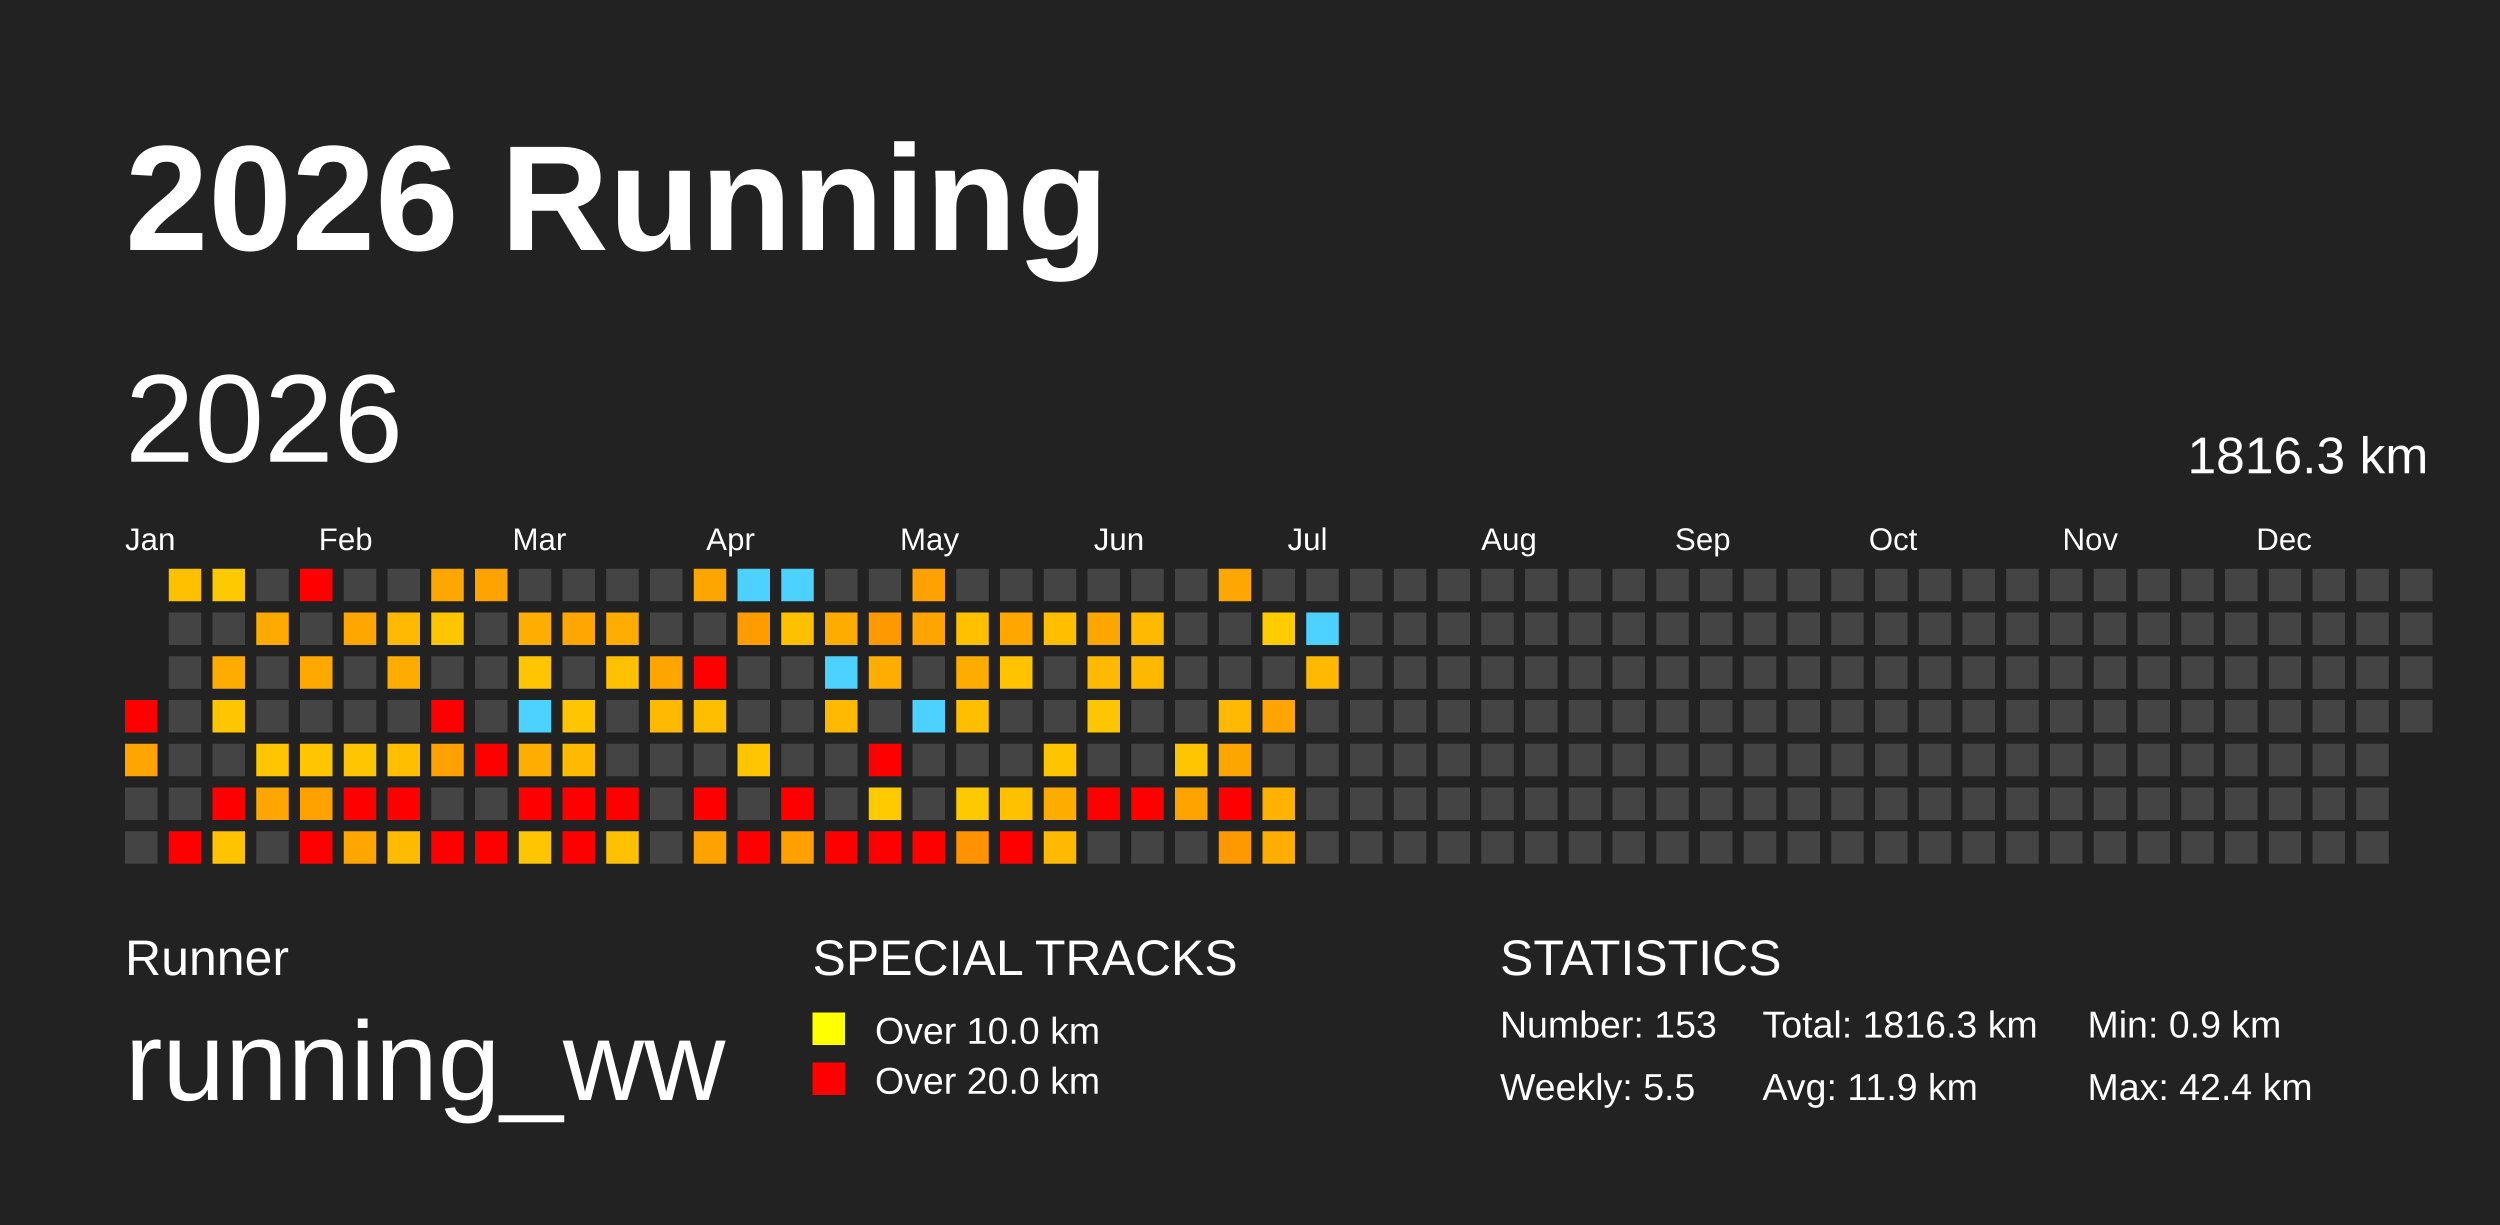
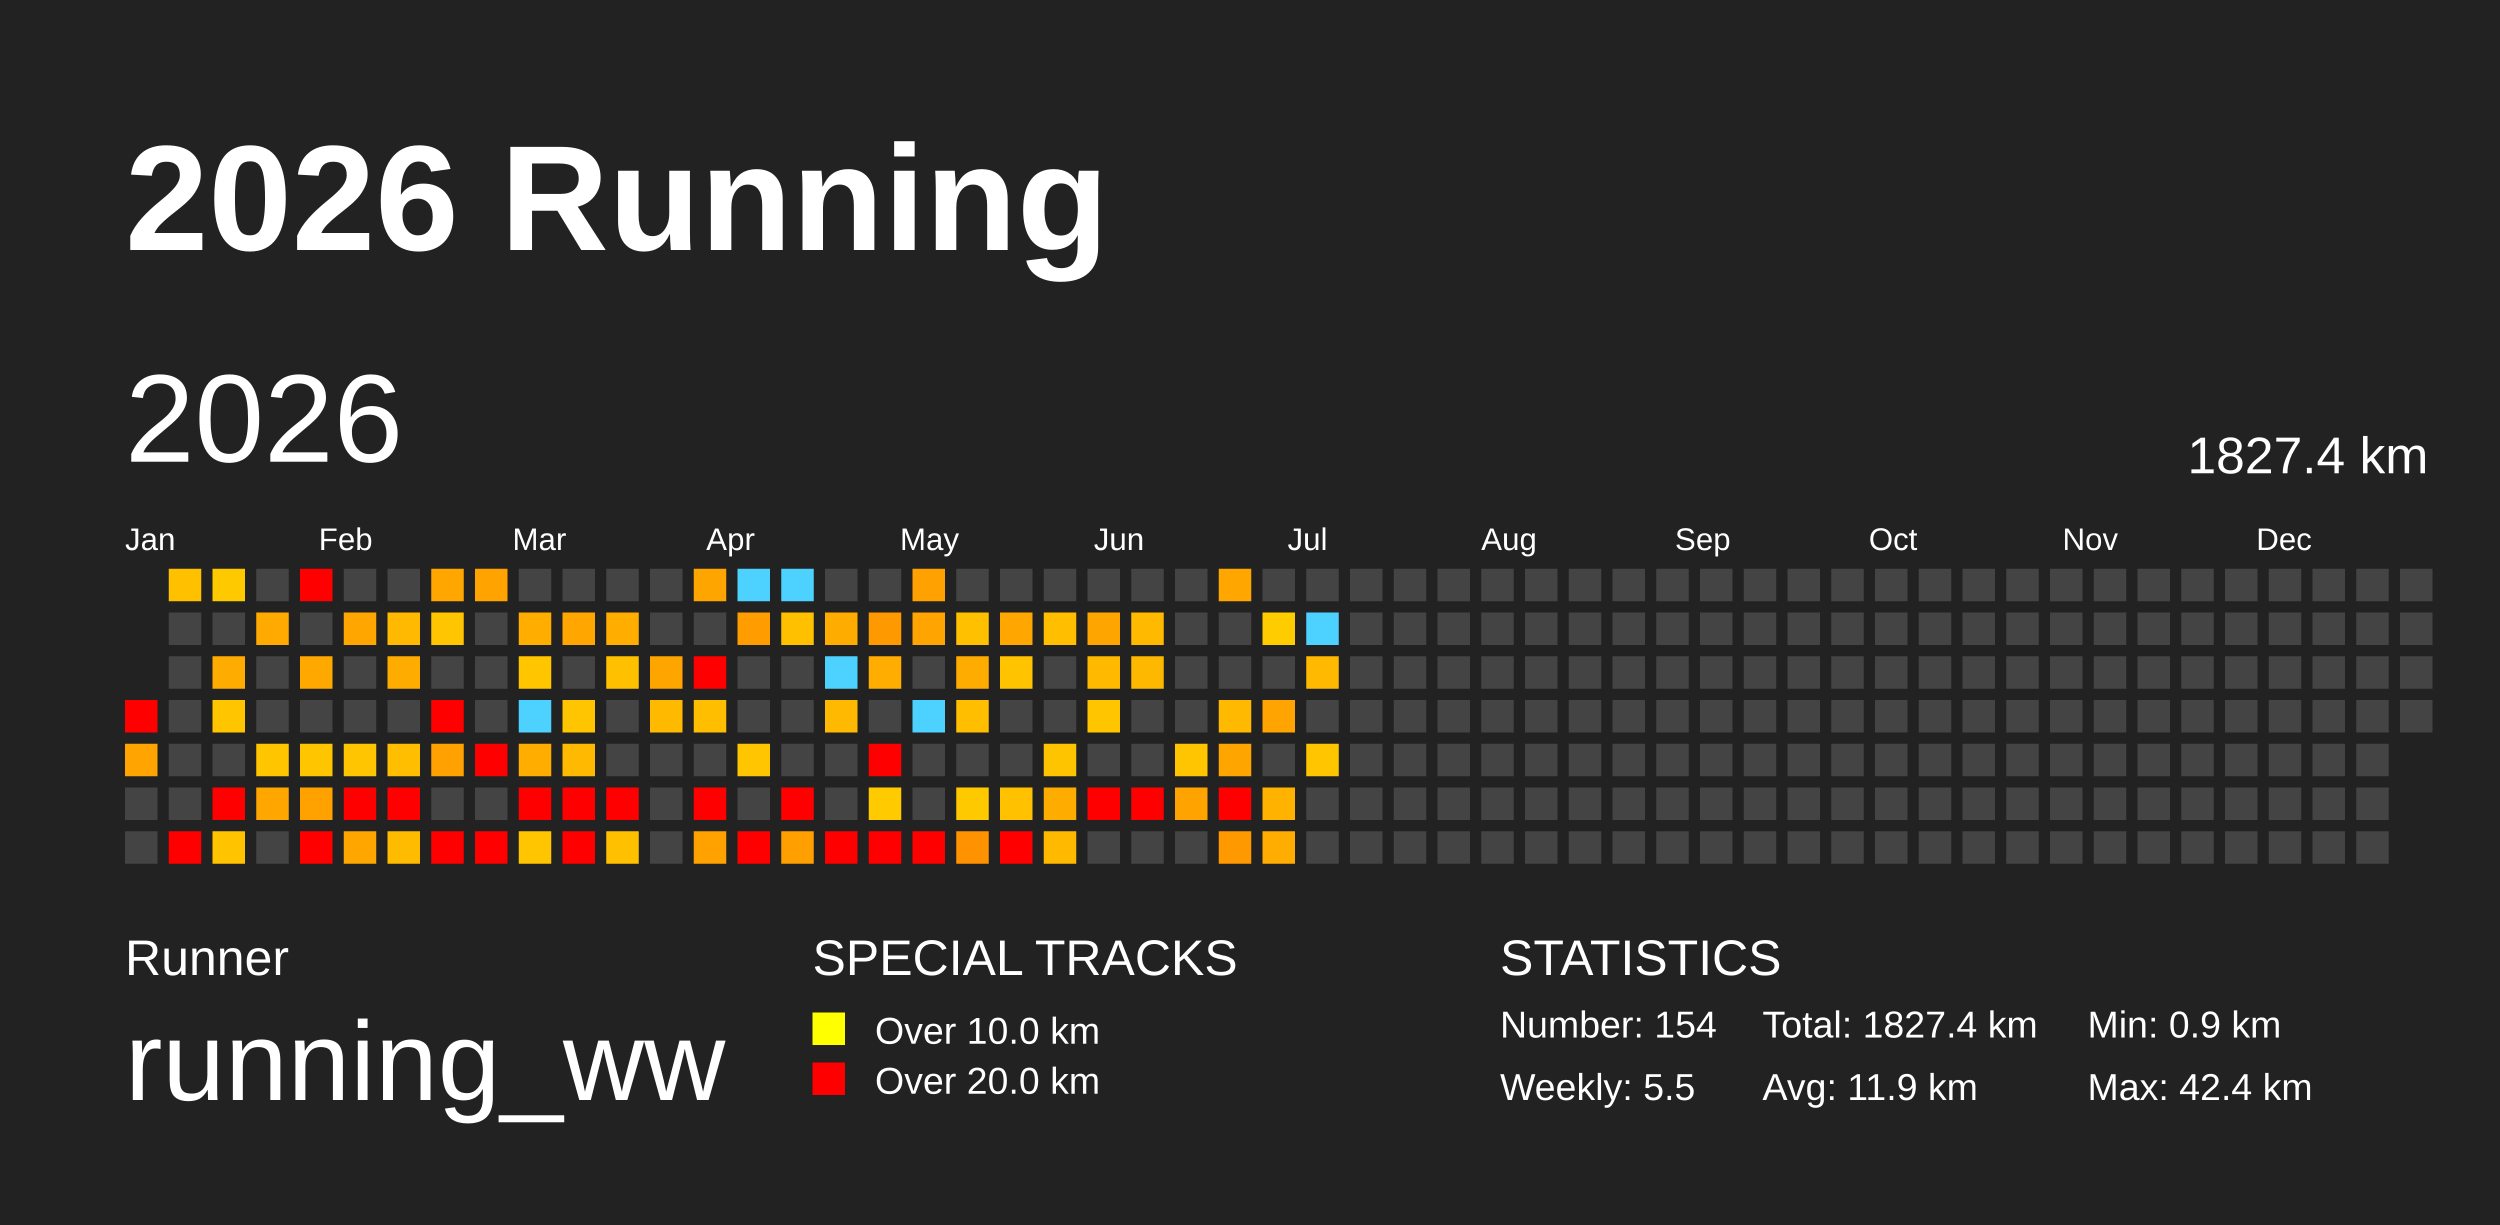
<svg xmlns="http://www.w3.org/2000/svg" baseProfile="full" height="98mm" version="1.1" viewBox="0,0,200,98" width="200mm">
  <defs />
  <rect fill="#222222" height="98" width="200" x="0" y="0" />
  <text fill="#FFFFFF" style="font-size:12px; font-family:Arial; font-weight:bold;" x="10" y="20">2026 Running</text>
  <text fill="#FFFFFF" style="font-size:4px; font-family:Arial" x="10" y="78">Runner</text>
  <text fill="#FFFFFF" style="font-size:9px; font-family:Arial" x="10" y="88">running_ww</text>
  <text fill="#FFFFFF" style="font-size:4px; font-family:Arial" x="65" y="78">SPECIAL TRACKS</text>
  <rect fill="yellow" height="2.6" width="2.6" x="65" y="81" />
  <text fill="#FFFFFF" style="font-size:3px; font-family:Arial" x="70" y="83.5">Over 10.0 km</text>
  <rect fill="red" height="2.6" width="2.6" x="65" y="85" />
  <text fill="#FFFFFF" style="font-size:3px; font-family:Arial" x="70" y="87.5">Over 20.0 km</text>
  <text fill="#FFFFFF" style="font-size:4px; font-family:Arial" x="120" y="78">STATISTICS</text>
-   <text fill="#FFFFFF" style="font-size:3px; font-family:Arial" x="120" y="83">Number: 153</text>
+   <text fill="#FFFFFF" style="font-size:3px; font-family:Arial" x="120" y="83">Number: 154</text>
  <text fill="#FFFFFF" style="font-size:3px; font-family:Arial" x="120" y="88">Weekly: 5.5</text>
-   <text fill="#FFFFFF" style="font-size:3px; font-family:Arial" x="141" y="83">Total: 1816.3 km</text>
+   <text fill="#FFFFFF" style="font-size:3px; font-family:Arial" x="141" y="83">Total: 1827.4 km</text>
  <text fill="#FFFFFF" style="font-size:3px; font-family:Arial" x="141" y="88">Avg: 11.9 km</text>
  <text fill="#FFFFFF" style="font-size:3px; font-family:Arial" x="167" y="83">Min: 0.9 km</text>
  <text fill="#FFFFFF" style="font-size:3px; font-family:Arial" x="167" y="88">Max: 42.4 km</text>
  <text dominant-baseline="hanging" fill="#FFFFFF" style="font-size:10.0px; font-family:Arial;" x="10" y="30">2026</text>
-   <text dominant-baseline="hanging" fill="#FFFFFF" style="font-size:4.125px; font-family:Arial;" x="175" y="35">1816.3 km</text>
+   <text dominant-baseline="hanging" fill="#FFFFFF" style="font-size:4.125px; font-family:Arial;" x="175" y="35">1827.4 km</text>
  <text fill="#FFFFFF" style="font-size:2.5px; font-family:Arial" x="10.0" y="44">Jan</text>
  <text fill="#FFFFFF" style="font-size:2.5px; font-family:Arial" x="25.5" y="44">Feb</text>
  <text fill="#FFFFFF" style="font-size:2.5px; font-family:Arial" x="41.0" y="44">Mar</text>
  <text fill="#FFFFFF" style="font-size:2.5px; font-family:Arial" x="56.5" y="44">Apr</text>
  <text fill="#FFFFFF" style="font-size:2.5px; font-family:Arial" x="72.0" y="44">May</text>
  <text fill="#FFFFFF" style="font-size:2.5px; font-family:Arial" x="87.5" y="44">Jun</text>
  <text fill="#FFFFFF" style="font-size:2.5px; font-family:Arial" x="103.0" y="44">Jul</text>
  <text fill="#FFFFFF" style="font-size:2.5px; font-family:Arial" x="118.5" y="44">Aug</text>
  <text fill="#FFFFFF" style="font-size:2.5px; font-family:Arial" x="134.0" y="44">Sep</text>
  <text fill="#FFFFFF" style="font-size:2.5px; font-family:Arial" x="149.5" y="44">Oct</text>
  <text fill="#FFFFFF" style="font-size:2.5px; font-family:Arial" x="165.0" y="44">Nov</text>
  <text fill="#FFFFFF" style="font-size:2.5px; font-family:Arial" x="180.5" y="44">Dec</text>
  <rect fill="red" height="2.6" width="2.6" x="10.0" y="56.0" />
  <rect fill="#ffa400" height="2.6" width="2.6" x="10.0" y="59.5" />
  <rect fill="#444444" height="2.6" width="2.6" x="10.0" y="63.0" />
  <rect fill="#444444" height="2.6" width="2.6" x="10.0" y="66.5" />
  <rect fill="#ffc000" height="2.6" width="2.6" x="13.5" y="45.5" />
  <rect fill="#444444" height="2.6" width="2.6" x="13.5" y="49.0" />
  <rect fill="#444444" height="2.6" width="2.6" x="13.5" y="52.5" />
  <rect fill="#444444" height="2.6" width="2.6" x="13.5" y="56.0" />
  <rect fill="#444444" height="2.6" width="2.6" x="13.5" y="59.5" />
  <rect fill="#444444" height="2.6" width="2.6" x="13.5" y="63.0" />
  <rect fill="red" height="2.6" width="2.6" x="13.5" y="66.5" />
  <rect fill="#ffc900" height="2.6" width="2.6" x="17.0" y="45.5" />
  <rect fill="#444444" height="2.6" width="2.6" x="17.0" y="49.0" />
  <rect fill="#ffac00" height="2.6" width="2.6" x="17.0" y="52.5" />
  <rect fill="#ffc600" height="2.6" width="2.6" x="17.0" y="56.0" />
  <rect fill="#444444" height="2.6" width="2.6" x="17.0" y="59.5" />
  <rect fill="red" height="2.6" width="2.6" x="17.0" y="63.0" />
  <rect fill="#ffc300" height="2.6" width="2.6" x="17.0" y="66.5" />
  <rect fill="#444444" height="2.6" width="2.6" x="20.5" y="45.5" />
  <rect fill="#ffaa00" height="2.6" width="2.6" x="20.5" y="49.0" />
  <rect fill="#444444" height="2.6" width="2.6" x="20.5" y="52.5" />
  <rect fill="#444444" height="2.6" width="2.6" x="20.5" y="56.0" />
  <rect fill="#ffc600" height="2.6" width="2.6" x="20.5" y="59.5" />
  <rect fill="#ffa600" height="2.6" width="2.6" x="20.5" y="63.0" />
  <rect fill="#444444" height="2.6" width="2.6" x="20.5" y="66.5" />
  <rect fill="red" height="2.6" width="2.6" x="24.0" y="45.5" />
  <rect fill="#444444" height="2.6" width="2.6" x="24.0" y="49.0" />
  <rect fill="#ffa800" height="2.6" width="2.6" x="24.0" y="52.5" />
  <rect fill="#444444" height="2.6" width="2.6" x="24.0" y="56.0" />
  <rect fill="#ffc600" height="2.6" width="2.6" x="24.0" y="59.5" />
  <rect fill="#ffa200" height="2.6" width="2.6" x="24.0" y="63.0" />
  <rect fill="red" height="2.6" width="2.6" x="24.0" y="66.5" />
  <rect fill="#444444" height="2.6" width="2.6" x="27.5" y="45.5" />
  <rect fill="#ffa600" height="2.6" width="2.6" x="27.5" y="49.0" />
  <rect fill="#444444" height="2.6" width="2.6" x="27.5" y="52.5" />
  <rect fill="#444444" height="2.6" width="2.6" x="27.5" y="56.0" />
  <rect fill="#ffc500" height="2.6" width="2.6" x="27.5" y="59.5" />
  <rect fill="red" height="2.6" width="2.6" x="27.5" y="63.0" />
  <rect fill="#ffa700" height="2.6" width="2.6" x="27.5" y="66.5" />
  <rect fill="#444444" height="2.6" width="2.6" x="31.0" y="45.5" />
  <rect fill="#ffb900" height="2.6" width="2.6" x="31.0" y="49.0" />
  <rect fill="#ffac00" height="2.6" width="2.6" x="31.0" y="52.5" />
  <rect fill="#444444" height="2.6" width="2.6" x="31.0" y="56.0" />
  <rect fill="#ffbe00" height="2.6" width="2.6" x="31.0" y="59.5" />
  <rect fill="red" height="2.6" width="2.6" x="31.0" y="63.0" />
  <rect fill="#ffbb00" height="2.6" width="2.6" x="31.0" y="66.5" />
  <rect fill="#ffa600" height="2.6" width="2.6" x="34.5" y="45.5" />
  <rect fill="#ffc500" height="2.6" width="2.6" x="34.5" y="49.0" />
  <rect fill="#444444" height="2.6" width="2.6" x="34.5" y="52.5" />
  <rect fill="red" height="2.6" width="2.6" x="34.5" y="56.0" />
  <rect fill="#ffa100" height="2.6" width="2.6" x="34.5" y="59.5" />
  <rect fill="#444444" height="2.6" width="2.6" x="34.5" y="63.0" />
  <rect fill="red" height="2.6" width="2.6" x="34.5" y="66.5" />
  <rect fill="#ffa300" height="2.6" width="2.6" x="38.0" y="45.5" />
  <rect fill="#444444" height="2.6" width="2.6" x="38.0" y="49.0" />
  <rect fill="#444444" height="2.6" width="2.6" x="38.0" y="52.5" />
  <rect fill="#444444" height="2.6" width="2.6" x="38.0" y="56.0" />
  <rect fill="red" height="2.6" width="2.6" x="38.0" y="59.5" />
  <rect fill="#444444" height="2.6" width="2.6" x="38.0" y="63.0" />
  <rect fill="red" height="2.6" width="2.6" x="38.0" y="66.5" />
  <rect fill="#444444" height="2.6" width="2.6" x="41.5" y="45.5" />
  <rect fill="#ffae00" height="2.6" width="2.6" x="41.5" y="49.0" />
  <rect fill="#ffc600" height="2.6" width="2.6" x="41.5" y="52.5" />
  <rect fill="#4dd2ff" height="2.6" width="2.6" x="41.5" y="56.0" />
  <rect fill="#ffae00" height="2.6" width="2.6" x="41.5" y="59.5" />
  <rect fill="red" height="2.6" width="2.6" x="41.5" y="63.0" />
  <rect fill="#ffc500" height="2.6" width="2.6" x="41.5" y="66.5" />
  <rect fill="#444444" height="2.6" width="2.6" x="45.0" y="45.5" />
  <rect fill="#ffa700" height="2.6" width="2.6" x="45.0" y="49.0" />
  <rect fill="#444444" height="2.6" width="2.6" x="45.0" y="52.5" />
  <rect fill="#ffc500" height="2.6" width="2.6" x="45.0" y="56.0" />
  <rect fill="#ffb900" height="2.6" width="2.6" x="45.0" y="59.5" />
  <rect fill="red" height="2.6" width="2.6" x="45.0" y="63.0" />
  <rect fill="red" height="2.6" width="2.6" x="45.0" y="66.5" />
  <rect fill="#444444" height="2.6" width="2.6" x="48.5" y="45.5" />
  <rect fill="#ffae00" height="2.6" width="2.6" x="48.5" y="49.0" />
  <rect fill="#ffc000" height="2.6" width="2.6" x="48.5" y="52.5" />
  <rect fill="#444444" height="2.6" width="2.6" x="48.5" y="56.0" />
  <rect fill="#444444" height="2.6" width="2.6" x="48.5" y="59.5" />
  <rect fill="red" height="2.6" width="2.6" x="48.5" y="63.0" />
  <rect fill="#ffc000" height="2.6" width="2.6" x="48.5" y="66.5" />
  <rect fill="#444444" height="2.6" width="2.6" x="52.0" y="45.5" />
  <rect fill="#444444" height="2.6" width="2.6" x="52.0" y="49.0" />
  <rect fill="#ffa500" height="2.6" width="2.6" x="52.0" y="52.5" />
  <rect fill="#ffba00" height="2.6" width="2.6" x="52.0" y="56.0" />
  <rect fill="#444444" height="2.6" width="2.6" x="52.0" y="59.5" />
  <rect fill="#444444" height="2.6" width="2.6" x="52.0" y="63.0" />
  <rect fill="#444444" height="2.6" width="2.6" x="52.0" y="66.5" />
  <rect fill="#ffa500" height="2.6" width="2.6" x="55.5" y="45.5" />
  <rect fill="#444444" height="2.6" width="2.6" x="55.5" y="49.0" />
  <rect fill="red" height="2.6" width="2.6" x="55.5" y="52.5" />
  <rect fill="#ffbf00" height="2.6" width="2.6" x="55.5" y="56.0" />
  <rect fill="#444444" height="2.6" width="2.6" x="55.5" y="59.5" />
  <rect fill="red" height="2.6" width="2.6" x="55.5" y="63.0" />
  <rect fill="#ffa200" height="2.6" width="2.6" x="55.5" y="66.5" />
  <rect fill="#4dd2ff" height="2.6" width="2.6" x="59.0" y="45.5" />
  <rect fill="#ff9c00" height="2.6" width="2.6" x="59.0" y="49.0" />
  <rect fill="#444444" height="2.6" width="2.6" x="59.0" y="52.5" />
  <rect fill="#444444" height="2.6" width="2.6" x="59.0" y="56.0" />
  <rect fill="#ffc500" height="2.6" width="2.6" x="59.0" y="59.5" />
  <rect fill="#444444" height="2.6" width="2.6" x="59.0" y="63.0" />
  <rect fill="red" height="2.6" width="2.6" x="59.0" y="66.5" />
  <rect fill="#4dd2ff" height="2.6" width="2.6" x="62.5" y="45.5" />
  <rect fill="#ffc000" height="2.6" width="2.6" x="62.5" y="49.0" />
  <rect fill="#444444" height="2.6" width="2.6" x="62.5" y="52.5" />
  <rect fill="#444444" height="2.6" width="2.6" x="62.5" y="56.0" />
  <rect fill="#444444" height="2.6" width="2.6" x="62.5" y="59.5" />
  <rect fill="red" height="2.6" width="2.6" x="62.5" y="63.0" />
  <rect fill="#ffa000" height="2.6" width="2.6" x="62.5" y="66.5" />
  <rect fill="#444444" height="2.6" width="2.6" x="66.0" y="45.5" />
  <rect fill="#ffac00" height="2.6" width="2.6" x="66.0" y="49.0" />
  <rect fill="#4dd2ff" height="2.6" width="2.6" x="66.0" y="52.5" />
  <rect fill="#ffb900" height="2.6" width="2.6" x="66.0" y="56.0" />
  <rect fill="#444444" height="2.6" width="2.6" x="66.0" y="59.5" />
  <rect fill="#444444" height="2.6" width="2.6" x="66.0" y="63.0" />
  <rect fill="red" height="2.6" width="2.6" x="66.0" y="66.5" />
  <rect fill="#444444" height="2.6" width="2.6" x="69.5" y="45.5" />
  <rect fill="#ff9900" height="2.6" width="2.6" x="69.5" y="49.0" />
  <rect fill="#ffad00" height="2.6" width="2.6" x="69.5" y="52.5" />
  <rect fill="#444444" height="2.6" width="2.6" x="69.5" y="56.0" />
  <rect fill="red" height="2.6" width="2.6" x="69.5" y="59.5" />
  <rect fill="#ffcb00" height="2.6" width="2.6" x="69.5" y="63.0" />
  <rect fill="red" height="2.6" width="2.6" x="69.5" y="66.5" />
  <rect fill="#ffa100" height="2.6" width="2.6" x="73.0" y="45.5" />
  <rect fill="#ffa400" height="2.6" width="2.6" x="73.0" y="49.0" />
  <rect fill="#444444" height="2.6" width="2.6" x="73.0" y="52.5" />
  <rect fill="#4dd2ff" height="2.6" width="2.6" x="73.0" y="56.0" />
  <rect fill="#444444" height="2.6" width="2.6" x="73.0" y="59.5" />
  <rect fill="#444444" height="2.6" width="2.6" x="73.0" y="63.0" />
  <rect fill="red" height="2.6" width="2.6" x="73.0" y="66.5" />
  <rect fill="#444444" height="2.6" width="2.6" x="76.5" y="45.5" />
  <rect fill="#ffc000" height="2.6" width="2.6" x="76.5" y="49.0" />
  <rect fill="#ffac00" height="2.6" width="2.6" x="76.5" y="52.5" />
  <rect fill="#ffbe00" height="2.6" width="2.6" x="76.5" y="56.0" />
  <rect fill="#444444" height="2.6" width="2.6" x="76.5" y="59.5" />
  <rect fill="#ffc900" height="2.6" width="2.6" x="76.5" y="63.0" />
  <rect fill="#ff9200" height="2.6" width="2.6" x="76.5" y="66.5" />
  <rect fill="#444444" height="2.6" width="2.6" x="80.0" y="45.5" />
  <rect fill="#ffa600" height="2.6" width="2.6" x="80.0" y="49.0" />
  <rect fill="#ffc300" height="2.6" width="2.6" x="80.0" y="52.5" />
  <rect fill="#444444" height="2.6" width="2.6" x="80.0" y="56.0" />
  <rect fill="#444444" height="2.6" width="2.6" x="80.0" y="59.5" />
  <rect fill="#ffc100" height="2.6" width="2.6" x="80.0" y="63.0" />
  <rect fill="red" height="2.6" width="2.6" x="80.0" y="66.5" />
  <rect fill="#444444" height="2.6" width="2.6" x="83.5" y="45.5" />
  <rect fill="#ffbf00" height="2.6" width="2.6" x="83.5" y="49.0" />
  <rect fill="#444444" height="2.6" width="2.6" x="83.5" y="52.5" />
  <rect fill="#444444" height="2.6" width="2.6" x="83.5" y="56.0" />
  <rect fill="#ffc400" height="2.6" width="2.6" x="83.5" y="59.5" />
  <rect fill="#ffac00" height="2.6" width="2.6" x="83.5" y="63.0" />
  <rect fill="#ffba00" height="2.6" width="2.6" x="83.5" y="66.5" />
  <rect fill="#444444" height="2.6" width="2.6" x="87.0" y="45.5" />
  <rect fill="#ffa500" height="2.6" width="2.6" x="87.0" y="49.0" />
  <rect fill="#ffba00" height="2.6" width="2.6" x="87.0" y="52.5" />
  <rect fill="#ffc600" height="2.6" width="2.6" x="87.0" y="56.0" />
  <rect fill="#444444" height="2.6" width="2.6" x="87.0" y="59.5" />
  <rect fill="red" height="2.6" width="2.6" x="87.0" y="63.0" />
  <rect fill="#444444" height="2.6" width="2.6" x="87.0" y="66.5" />
  <rect fill="#444444" height="2.6" width="2.6" x="90.5" y="45.5" />
  <rect fill="#ffba00" height="2.6" width="2.6" x="90.5" y="49.0" />
  <rect fill="#ffb800" height="2.6" width="2.6" x="90.5" y="52.5" />
  <rect fill="#444444" height="2.6" width="2.6" x="90.5" y="56.0" />
  <rect fill="#444444" height="2.6" width="2.6" x="90.5" y="59.5" />
  <rect fill="red" height="2.6" width="2.6" x="90.5" y="63.0" />
  <rect fill="#444444" height="2.6" width="2.6" x="90.5" y="66.5" />
  <rect fill="#444444" height="2.6" width="2.6" x="94.0" y="45.5" />
  <rect fill="#444444" height="2.6" width="2.6" x="94.0" y="49.0" />
  <rect fill="#444444" height="2.6" width="2.6" x="94.0" y="52.5" />
  <rect fill="#444444" height="2.6" width="2.6" x="94.0" y="56.0" />
  <rect fill="#ffc500" height="2.6" width="2.6" x="94.0" y="59.5" />
  <rect fill="#ffa300" height="2.6" width="2.6" x="94.0" y="63.0" />
  <rect fill="#444444" height="2.6" width="2.6" x="94.0" y="66.5" />
  <rect fill="#ffa600" height="2.6" width="2.6" x="97.5" y="45.5" />
  <rect fill="#444444" height="2.6" width="2.6" x="97.5" y="49.0" />
  <rect fill="#444444" height="2.6" width="2.6" x="97.5" y="52.5" />
  <rect fill="#ffb900" height="2.6" width="2.6" x="97.5" y="56.0" />
  <rect fill="#ffa500" height="2.6" width="2.6" x="97.5" y="59.5" />
  <rect fill="red" height="2.6" width="2.6" x="97.5" y="63.0" />
  <rect fill="#ff9900" height="2.6" width="2.6" x="97.5" y="66.5" />
  <rect fill="#444444" height="2.6" width="2.6" x="101.0" y="45.5" />
  <rect fill="#ffcc00" height="2.6" width="2.6" x="101.0" y="49.0" />
  <rect fill="#444444" height="2.6" width="2.6" x="101.0" y="52.5" />
  <rect fill="#ffa400" height="2.6" width="2.6" x="101.0" y="56.0" />
  <rect fill="#444444" height="2.6" width="2.6" x="101.0" y="59.5" />
  <rect fill="#ffb200" height="2.6" width="2.6" x="101.0" y="63.0" />
  <rect fill="#ffad00" height="2.6" width="2.6" x="101.0" y="66.5" />
  <rect fill="#444444" height="2.6" width="2.6" x="104.5" y="45.5" />
  <rect fill="#4dd2ff" height="2.6" width="2.6" x="104.5" y="49.0" />
  <rect fill="#ffb900" height="2.6" width="2.6" x="104.5" y="52.5" />
  <rect fill="#444444" height="2.6" width="2.6" x="104.5" y="56.0" />
-   <rect fill="#444444" height="2.6" width="2.6" x="104.5" y="59.5" />
+   <rect fill="#ffc600" height="2.6" width="2.6" x="104.5" y="59.5" />
  <rect fill="#444444" height="2.6" width="2.6" x="104.5" y="63.0" />
  <rect fill="#444444" height="2.6" width="2.6" x="104.5" y="66.5" />
  <rect fill="#444444" height="2.6" width="2.6" x="108.0" y="45.5" />
  <rect fill="#444444" height="2.6" width="2.6" x="108.0" y="49.0" />
  <rect fill="#444444" height="2.6" width="2.6" x="108.0" y="52.5" />
  <rect fill="#444444" height="2.6" width="2.6" x="108.0" y="56.0" />
  <rect fill="#444444" height="2.6" width="2.6" x="108.0" y="59.5" />
  <rect fill="#444444" height="2.6" width="2.6" x="108.0" y="63.0" />
  <rect fill="#444444" height="2.6" width="2.6" x="108.0" y="66.5" />
  <rect fill="#444444" height="2.6" width="2.6" x="111.5" y="45.5" />
  <rect fill="#444444" height="2.6" width="2.6" x="111.5" y="49.0" />
  <rect fill="#444444" height="2.6" width="2.6" x="111.5" y="52.5" />
  <rect fill="#444444" height="2.6" width="2.6" x="111.5" y="56.0" />
  <rect fill="#444444" height="2.6" width="2.6" x="111.5" y="59.5" />
  <rect fill="#444444" height="2.6" width="2.6" x="111.5" y="63.0" />
  <rect fill="#444444" height="2.6" width="2.6" x="111.5" y="66.5" />
  <rect fill="#444444" height="2.6" width="2.6" x="115.0" y="45.5" />
  <rect fill="#444444" height="2.6" width="2.6" x="115.0" y="49.0" />
  <rect fill="#444444" height="2.6" width="2.6" x="115.0" y="52.5" />
  <rect fill="#444444" height="2.6" width="2.6" x="115.0" y="56.0" />
  <rect fill="#444444" height="2.6" width="2.6" x="115.0" y="59.5" />
  <rect fill="#444444" height="2.6" width="2.6" x="115.0" y="63.0" />
  <rect fill="#444444" height="2.6" width="2.6" x="115.0" y="66.5" />
  <rect fill="#444444" height="2.6" width="2.6" x="118.5" y="45.5" />
  <rect fill="#444444" height="2.6" width="2.6" x="118.5" y="49.0" />
  <rect fill="#444444" height="2.6" width="2.6" x="118.5" y="52.5" />
  <rect fill="#444444" height="2.6" width="2.6" x="118.5" y="56.0" />
  <rect fill="#444444" height="2.6" width="2.6" x="118.5" y="59.5" />
  <rect fill="#444444" height="2.6" width="2.6" x="118.5" y="63.0" />
  <rect fill="#444444" height="2.6" width="2.6" x="118.5" y="66.5" />
  <rect fill="#444444" height="2.6" width="2.6" x="122.0" y="45.5" />
  <rect fill="#444444" height="2.6" width="2.6" x="122.0" y="49.0" />
  <rect fill="#444444" height="2.6" width="2.6" x="122.0" y="52.5" />
  <rect fill="#444444" height="2.6" width="2.6" x="122.0" y="56.0" />
  <rect fill="#444444" height="2.6" width="2.6" x="122.0" y="59.5" />
  <rect fill="#444444" height="2.6" width="2.6" x="122.0" y="63.0" />
  <rect fill="#444444" height="2.6" width="2.6" x="122.0" y="66.5" />
  <rect fill="#444444" height="2.6" width="2.6" x="125.5" y="45.5" />
  <rect fill="#444444" height="2.6" width="2.6" x="125.5" y="49.0" />
  <rect fill="#444444" height="2.6" width="2.6" x="125.5" y="52.5" />
  <rect fill="#444444" height="2.6" width="2.6" x="125.5" y="56.0" />
  <rect fill="#444444" height="2.6" width="2.6" x="125.5" y="59.5" />
  <rect fill="#444444" height="2.6" width="2.6" x="125.5" y="63.0" />
  <rect fill="#444444" height="2.6" width="2.6" x="125.5" y="66.5" />
  <rect fill="#444444" height="2.6" width="2.6" x="129.0" y="45.5" />
  <rect fill="#444444" height="2.6" width="2.6" x="129.0" y="49.0" />
  <rect fill="#444444" height="2.6" width="2.6" x="129.0" y="52.5" />
  <rect fill="#444444" height="2.6" width="2.6" x="129.0" y="56.0" />
  <rect fill="#444444" height="2.6" width="2.6" x="129.0" y="59.5" />
  <rect fill="#444444" height="2.6" width="2.6" x="129.0" y="63.0" />
  <rect fill="#444444" height="2.6" width="2.6" x="129.0" y="66.5" />
  <rect fill="#444444" height="2.6" width="2.6" x="132.5" y="45.5" />
  <rect fill="#444444" height="2.6" width="2.6" x="132.5" y="49.0" />
  <rect fill="#444444" height="2.6" width="2.6" x="132.5" y="52.5" />
  <rect fill="#444444" height="2.6" width="2.6" x="132.5" y="56.0" />
  <rect fill="#444444" height="2.6" width="2.6" x="132.5" y="59.5" />
  <rect fill="#444444" height="2.6" width="2.6" x="132.5" y="63.0" />
  <rect fill="#444444" height="2.6" width="2.6" x="132.5" y="66.5" />
  <rect fill="#444444" height="2.6" width="2.6" x="136.0" y="45.5" />
  <rect fill="#444444" height="2.6" width="2.6" x="136.0" y="49.0" />
  <rect fill="#444444" height="2.6" width="2.6" x="136.0" y="52.5" />
  <rect fill="#444444" height="2.6" width="2.6" x="136.0" y="56.0" />
  <rect fill="#444444" height="2.6" width="2.6" x="136.0" y="59.5" />
  <rect fill="#444444" height="2.6" width="2.6" x="136.0" y="63.0" />
  <rect fill="#444444" height="2.6" width="2.6" x="136.0" y="66.5" />
  <rect fill="#444444" height="2.6" width="2.6" x="139.5" y="45.5" />
  <rect fill="#444444" height="2.6" width="2.6" x="139.5" y="49.0" />
  <rect fill="#444444" height="2.6" width="2.6" x="139.5" y="52.5" />
  <rect fill="#444444" height="2.6" width="2.6" x="139.5" y="56.0" />
  <rect fill="#444444" height="2.6" width="2.6" x="139.5" y="59.5" />
  <rect fill="#444444" height="2.6" width="2.6" x="139.5" y="63.0" />
  <rect fill="#444444" height="2.6" width="2.6" x="139.5" y="66.5" />
  <rect fill="#444444" height="2.6" width="2.6" x="143.0" y="45.5" />
  <rect fill="#444444" height="2.6" width="2.6" x="143.0" y="49.0" />
  <rect fill="#444444" height="2.6" width="2.6" x="143.0" y="52.5" />
  <rect fill="#444444" height="2.6" width="2.6" x="143.0" y="56.0" />
  <rect fill="#444444" height="2.6" width="2.6" x="143.0" y="59.5" />
  <rect fill="#444444" height="2.6" width="2.6" x="143.0" y="63.0" />
  <rect fill="#444444" height="2.6" width="2.6" x="143.0" y="66.5" />
  <rect fill="#444444" height="2.6" width="2.6" x="146.5" y="45.5" />
  <rect fill="#444444" height="2.6" width="2.6" x="146.5" y="49.0" />
  <rect fill="#444444" height="2.6" width="2.6" x="146.5" y="52.5" />
  <rect fill="#444444" height="2.6" width="2.6" x="146.5" y="56.0" />
  <rect fill="#444444" height="2.6" width="2.6" x="146.5" y="59.5" />
  <rect fill="#444444" height="2.6" width="2.6" x="146.5" y="63.0" />
  <rect fill="#444444" height="2.6" width="2.6" x="146.5" y="66.5" />
  <rect fill="#444444" height="2.6" width="2.6" x="150.0" y="45.5" />
  <rect fill="#444444" height="2.6" width="2.6" x="150.0" y="49.0" />
  <rect fill="#444444" height="2.6" width="2.6" x="150.0" y="52.5" />
  <rect fill="#444444" height="2.6" width="2.6" x="150.0" y="56.0" />
  <rect fill="#444444" height="2.6" width="2.6" x="150.0" y="59.5" />
  <rect fill="#444444" height="2.6" width="2.6" x="150.0" y="63.0" />
  <rect fill="#444444" height="2.6" width="2.6" x="150.0" y="66.5" />
  <rect fill="#444444" height="2.6" width="2.6" x="153.5" y="45.5" />
  <rect fill="#444444" height="2.6" width="2.6" x="153.5" y="49.0" />
  <rect fill="#444444" height="2.6" width="2.6" x="153.5" y="52.5" />
  <rect fill="#444444" height="2.6" width="2.6" x="153.5" y="56.0" />
  <rect fill="#444444" height="2.6" width="2.6" x="153.5" y="59.5" />
  <rect fill="#444444" height="2.6" width="2.6" x="153.5" y="63.0" />
  <rect fill="#444444" height="2.6" width="2.6" x="153.5" y="66.5" />
  <rect fill="#444444" height="2.6" width="2.6" x="157.0" y="45.5" />
  <rect fill="#444444" height="2.6" width="2.6" x="157.0" y="49.0" />
  <rect fill="#444444" height="2.6" width="2.6" x="157.0" y="52.5" />
  <rect fill="#444444" height="2.6" width="2.6" x="157.0" y="56.0" />
  <rect fill="#444444" height="2.6" width="2.6" x="157.0" y="59.5" />
  <rect fill="#444444" height="2.6" width="2.6" x="157.0" y="63.0" />
  <rect fill="#444444" height="2.6" width="2.6" x="157.0" y="66.5" />
  <rect fill="#444444" height="2.6" width="2.6" x="160.5" y="45.5" />
  <rect fill="#444444" height="2.6" width="2.6" x="160.5" y="49.0" />
  <rect fill="#444444" height="2.6" width="2.6" x="160.5" y="52.5" />
  <rect fill="#444444" height="2.6" width="2.6" x="160.5" y="56.0" />
  <rect fill="#444444" height="2.6" width="2.6" x="160.5" y="59.5" />
  <rect fill="#444444" height="2.6" width="2.6" x="160.5" y="63.0" />
  <rect fill="#444444" height="2.6" width="2.6" x="160.5" y="66.5" />
  <rect fill="#444444" height="2.6" width="2.6" x="164.0" y="45.5" />
  <rect fill="#444444" height="2.6" width="2.6" x="164.0" y="49.0" />
  <rect fill="#444444" height="2.6" width="2.6" x="164.0" y="52.5" />
  <rect fill="#444444" height="2.6" width="2.6" x="164.0" y="56.0" />
  <rect fill="#444444" height="2.6" width="2.6" x="164.0" y="59.5" />
  <rect fill="#444444" height="2.6" width="2.6" x="164.0" y="63.0" />
  <rect fill="#444444" height="2.6" width="2.6" x="164.0" y="66.5" />
  <rect fill="#444444" height="2.6" width="2.6" x="167.5" y="45.5" />
  <rect fill="#444444" height="2.6" width="2.6" x="167.5" y="49.0" />
  <rect fill="#444444" height="2.6" width="2.6" x="167.5" y="52.5" />
  <rect fill="#444444" height="2.6" width="2.6" x="167.5" y="56.0" />
  <rect fill="#444444" height="2.6" width="2.6" x="167.5" y="59.5" />
  <rect fill="#444444" height="2.6" width="2.6" x="167.5" y="63.0" />
  <rect fill="#444444" height="2.6" width="2.6" x="167.5" y="66.5" />
  <rect fill="#444444" height="2.6" width="2.6" x="171.0" y="45.5" />
  <rect fill="#444444" height="2.6" width="2.6" x="171.0" y="49.0" />
  <rect fill="#444444" height="2.6" width="2.6" x="171.0" y="52.5" />
  <rect fill="#444444" height="2.6" width="2.6" x="171.0" y="56.0" />
  <rect fill="#444444" height="2.6" width="2.6" x="171.0" y="59.5" />
  <rect fill="#444444" height="2.6" width="2.6" x="171.0" y="63.0" />
  <rect fill="#444444" height="2.6" width="2.6" x="171.0" y="66.5" />
  <rect fill="#444444" height="2.6" width="2.6" x="174.5" y="45.5" />
  <rect fill="#444444" height="2.6" width="2.6" x="174.5" y="49.0" />
  <rect fill="#444444" height="2.6" width="2.6" x="174.5" y="52.5" />
  <rect fill="#444444" height="2.6" width="2.6" x="174.5" y="56.0" />
  <rect fill="#444444" height="2.6" width="2.6" x="174.5" y="59.5" />
  <rect fill="#444444" height="2.6" width="2.6" x="174.5" y="63.0" />
  <rect fill="#444444" height="2.6" width="2.6" x="174.5" y="66.5" />
  <rect fill="#444444" height="2.6" width="2.6" x="178.0" y="45.5" />
  <rect fill="#444444" height="2.6" width="2.6" x="178.0" y="49.0" />
  <rect fill="#444444" height="2.6" width="2.6" x="178.0" y="52.5" />
  <rect fill="#444444" height="2.6" width="2.6" x="178.0" y="56.0" />
  <rect fill="#444444" height="2.6" width="2.6" x="178.0" y="59.5" />
  <rect fill="#444444" height="2.6" width="2.6" x="178.0" y="63.0" />
  <rect fill="#444444" height="2.6" width="2.6" x="178.0" y="66.5" />
  <rect fill="#444444" height="2.6" width="2.6" x="181.5" y="45.5" />
  <rect fill="#444444" height="2.6" width="2.6" x="181.5" y="49.0" />
  <rect fill="#444444" height="2.6" width="2.6" x="181.5" y="52.5" />
  <rect fill="#444444" height="2.6" width="2.6" x="181.5" y="56.0" />
  <rect fill="#444444" height="2.6" width="2.6" x="181.5" y="59.5" />
  <rect fill="#444444" height="2.6" width="2.6" x="181.5" y="63.0" />
  <rect fill="#444444" height="2.6" width="2.6" x="181.5" y="66.5" />
  <rect fill="#444444" height="2.6" width="2.6" x="185.0" y="45.5" />
  <rect fill="#444444" height="2.6" width="2.6" x="185.0" y="49.0" />
  <rect fill="#444444" height="2.6" width="2.6" x="185.0" y="52.5" />
  <rect fill="#444444" height="2.6" width="2.6" x="185.0" y="56.0" />
  <rect fill="#444444" height="2.6" width="2.6" x="185.0" y="59.5" />
  <rect fill="#444444" height="2.6" width="2.6" x="185.0" y="63.0" />
  <rect fill="#444444" height="2.6" width="2.6" x="185.0" y="66.5" />
  <rect fill="#444444" height="2.6" width="2.6" x="188.5" y="45.5" />
  <rect fill="#444444" height="2.6" width="2.6" x="188.5" y="49.0" />
  <rect fill="#444444" height="2.6" width="2.6" x="188.5" y="52.5" />
  <rect fill="#444444" height="2.6" width="2.6" x="188.5" y="56.0" />
  <rect fill="#444444" height="2.6" width="2.6" x="188.5" y="59.5" />
  <rect fill="#444444" height="2.6" width="2.6" x="188.5" y="63.0" />
  <rect fill="#444444" height="2.6" width="2.6" x="188.5" y="66.5" />
  <rect fill="#444444" height="2.6" width="2.6" x="192.0" y="45.5" />
  <rect fill="#444444" height="2.6" width="2.6" x="192.0" y="49.0" />
  <rect fill="#444444" height="2.6" width="2.6" x="192.0" y="52.5" />
  <rect fill="#444444" height="2.6" width="2.6" x="192.0" y="56.0" />
</svg>
